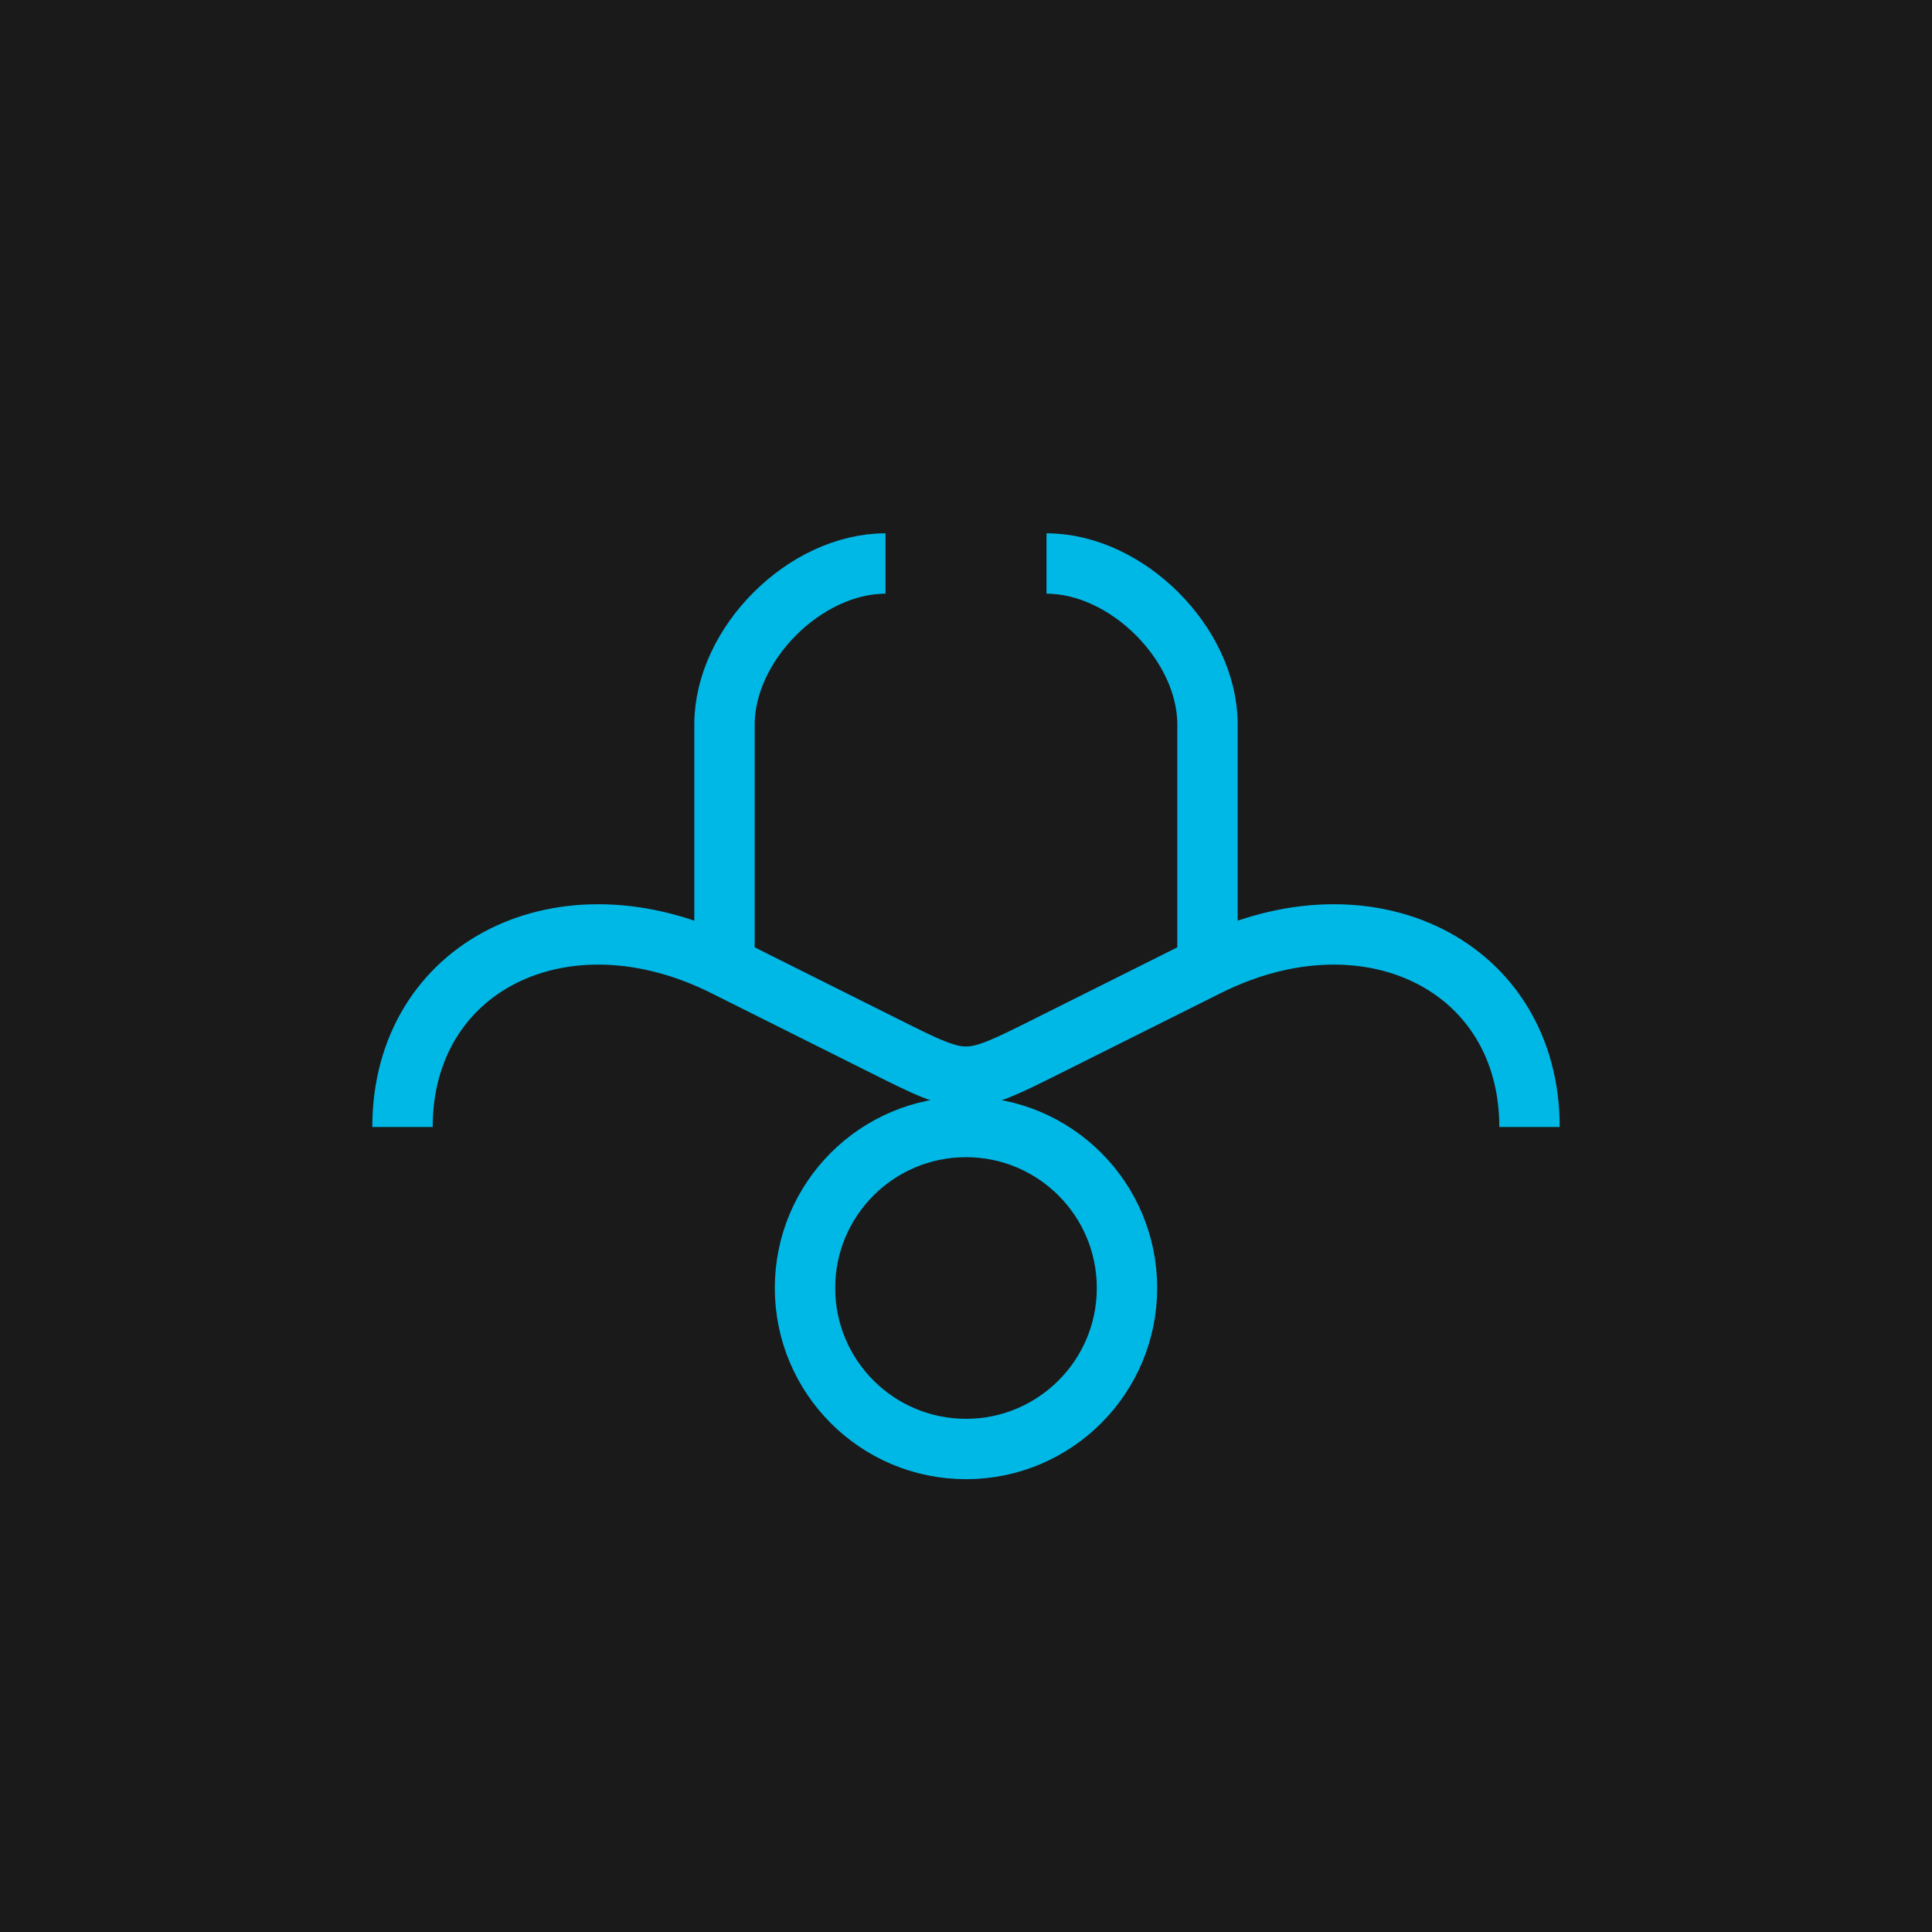
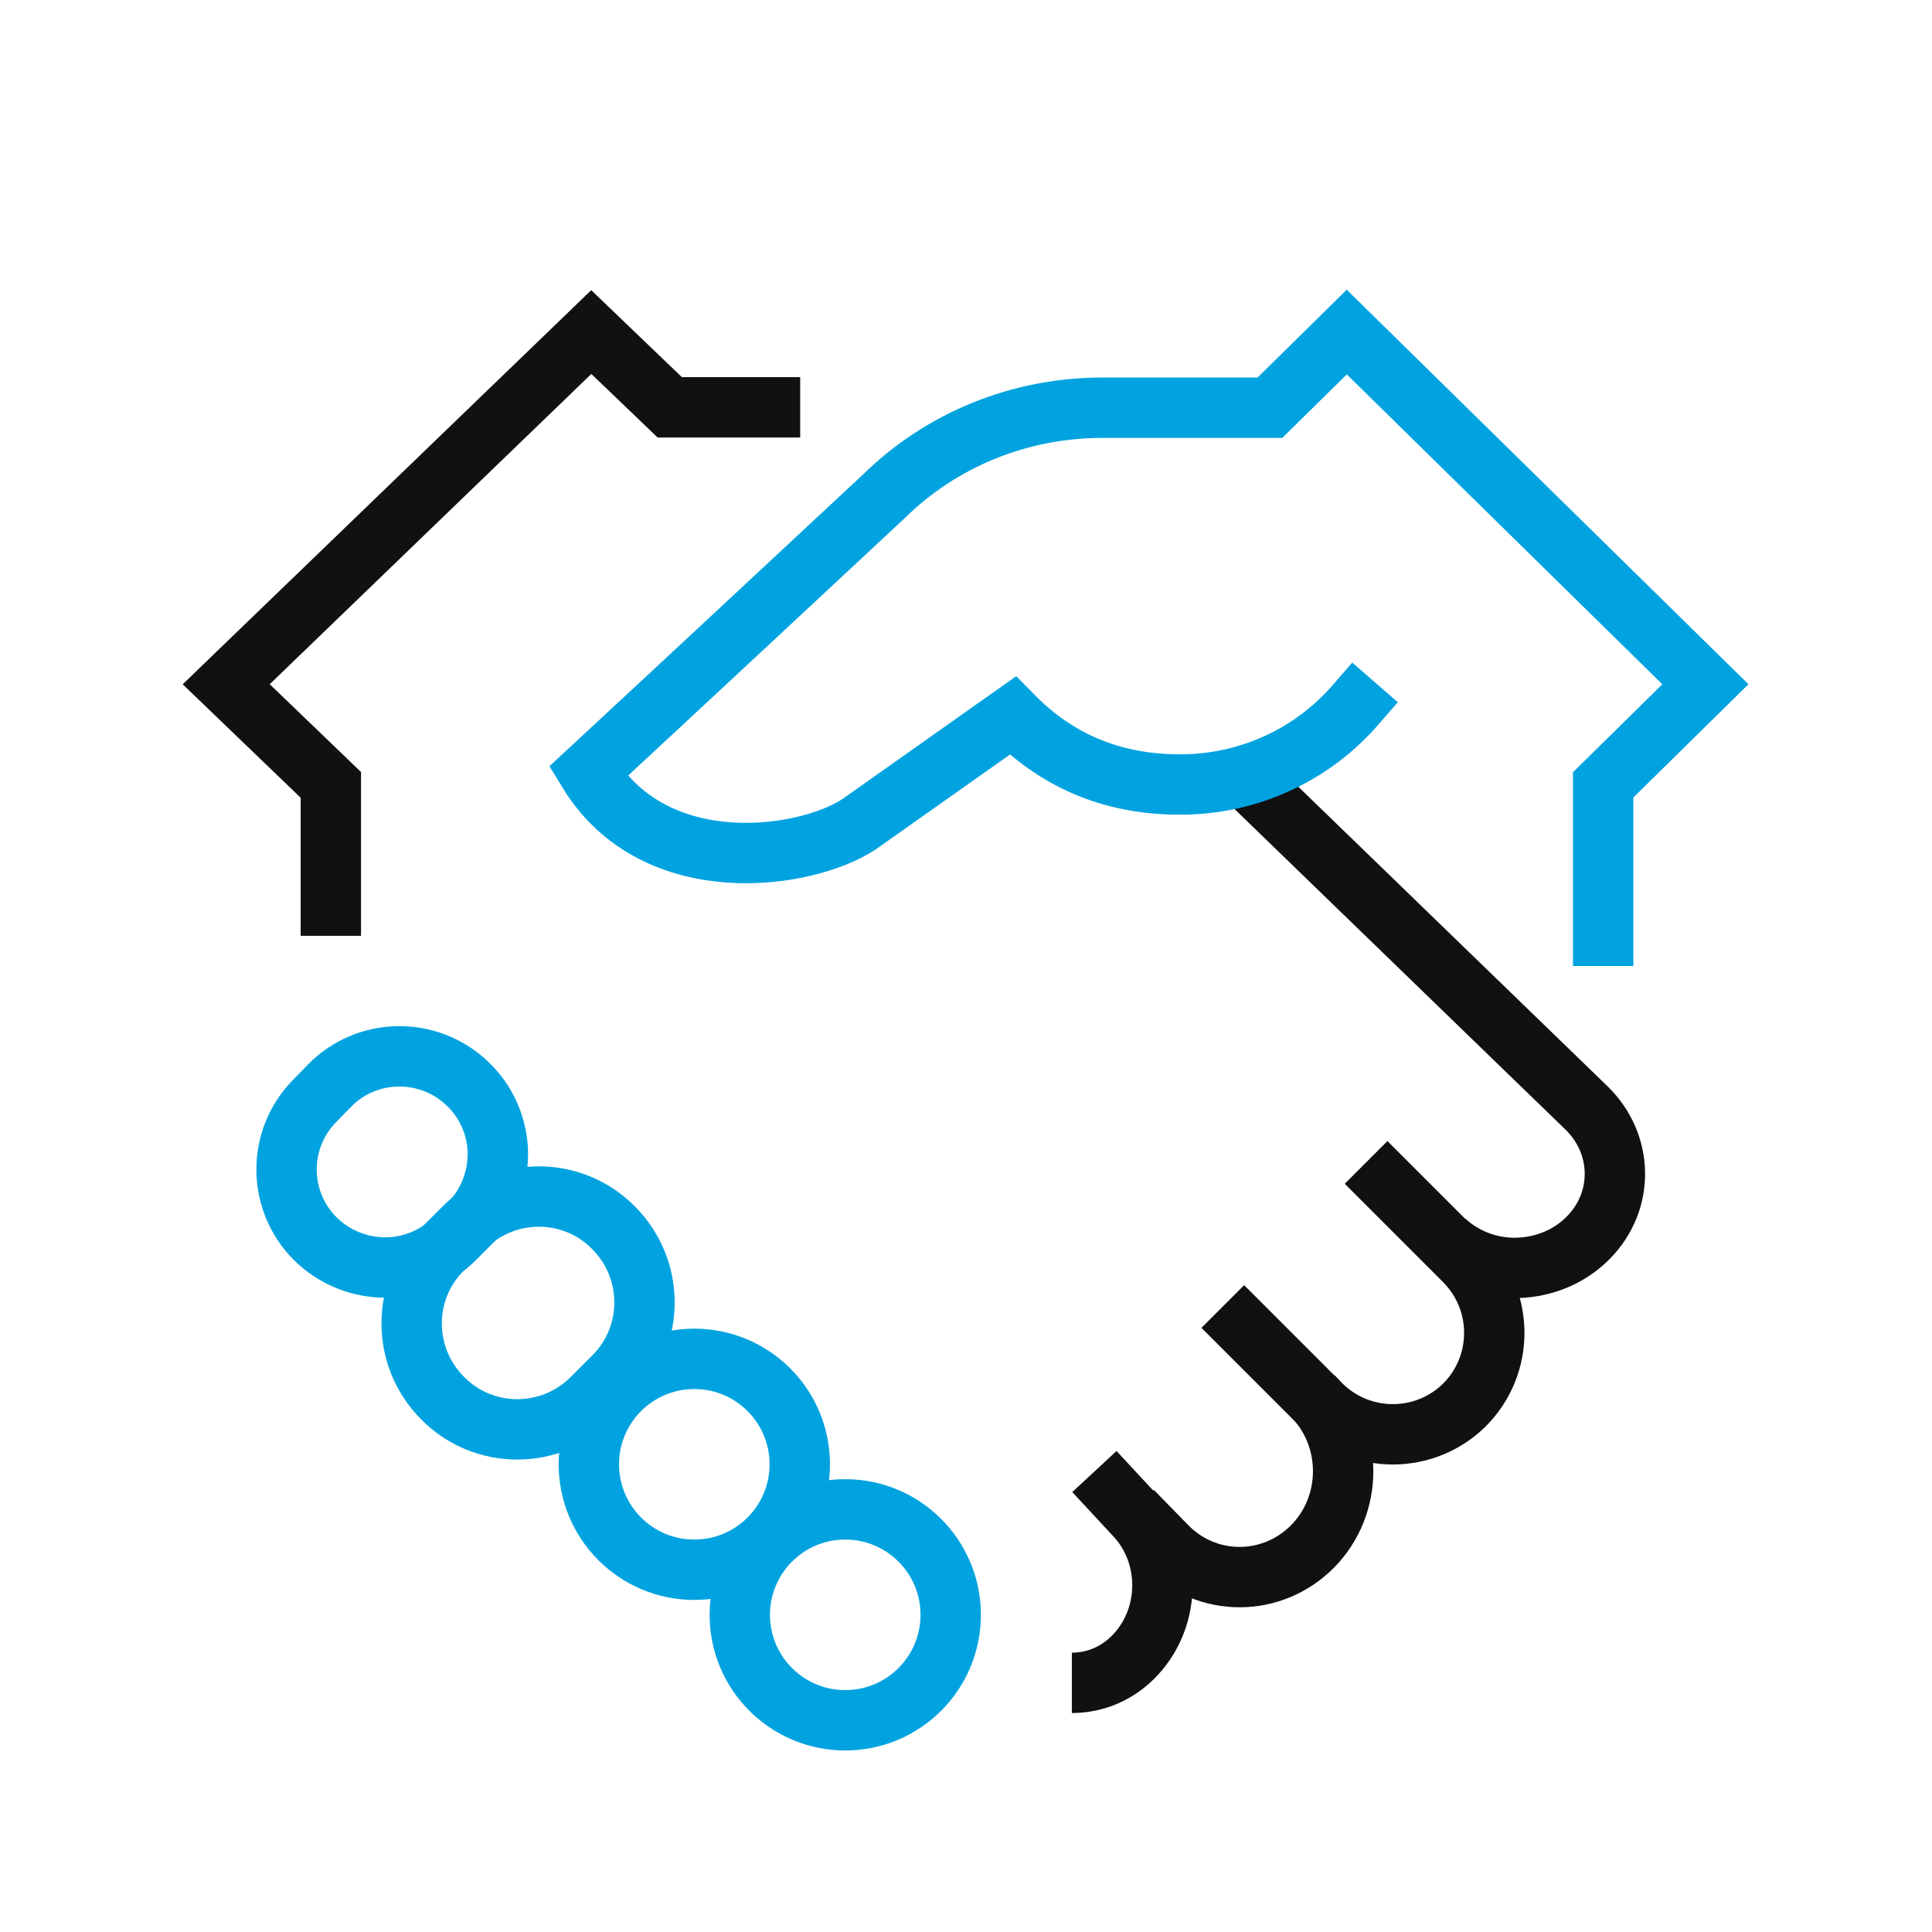
- <svg xmlns="http://www.w3.org/2000/svg" width="48" height="48" viewBox="0 0 48 48" fill="none">
-   <rect width="48" height="48" fill="#1a1a1a" />
-   <path d="M10 28 C10 24 14 22 18 24 L22 26 C24 27 24 27 26 26 L30 24 C34 22 38 24 38 28" stroke="#00b8e6" stroke-width="1.5" fill="none" />
-   <path d="M18 24 L18 18 C18 16 20 14 22 14" stroke="#00b8e6" stroke-width="1.5" fill="none" />
-   <path d="M30 24 L30 18 C30 16 28 14 26 14" stroke="#00b8e6" stroke-width="1.5" fill="none" />
-   <circle cx="24" cy="32" r="4" stroke="#00b8e6" stroke-width="1.5" fill="none" />
+ <svg xmlns="http://www.w3.org/2000/svg" width="48" height="48" viewBox="0 0 48 48">
+   <path d="m35.89,30.82c.48.45,1.14.7,1.81.68.68-.02,1.32-.29,1.78-.77.88-.91.85-2.31-.06-3.2l-8.3-8.04" fill="none" stroke="#111" stroke-miterlimit="10" stroke-width="1.5" />
+   <path d="m32.62,34.69c.48.49.75,1.16.75,1.86s-.27,1.37-.75,1.86c-1.01,1.03-2.64,1.03-3.64,0l-.85-.87" fill="none" stroke="#111" stroke-miterlimit="10" stroke-width="1.5" />
+   <circle cx="17.25" cy="36.38" r="2.62" fill="none" stroke="#00a3e0" stroke-linecap="square" stroke-miterlimit="10" stroke-width="1.5" />
+   <path d="m11.66,30.41l-.37.37c-.47.47-1.12.73-1.79.71-.67-.02-1.3-.31-1.75-.8-.86-.95-.84-2.41.06-3.33l.37-.38c.93-.96,2.47-.98,3.43-.06.48.45.75,1.08.76,1.73,0,.66-.25,1.29-.71,1.75Z" fill="none" stroke="#00a3e0" stroke-linecap="square" stroke-miterlimit="10" stroke-width="1.5" />
+   <circle cx="21" cy="40.12" r="2.62" fill="none" stroke="#00a3e0" stroke-linecap="square" stroke-miterlimit="10" stroke-width="1.5" />
+   <path d="m11,31.03l.53-.53c1.03-1.03,2.69-1.03,3.71,0,1.03,1.03,1.03,2.69,0,3.71l-.53.53c-1.03,1.03-2.69,1.03-3.71,0-1.03-1.03-1.03-2.69,0-3.71Z" fill="none" stroke="#00a3e0" stroke-linecap="square" stroke-miterlimit="10" stroke-width="1.5" />
+   <polyline points="8.22 23.25 8.22 19.5 5.62 17 14.69 8.25 16.64 10.12 19.88 10.12" fill="none" stroke="#111" stroke-miterlimit="10" stroke-width="1.5" />
+   <path d="m27.19,36.56l1.03,1.11c.88.95.88,2.48,0,3.43-.42.46-.99.71-1.59.71" fill="none" stroke="#111" stroke-miterlimit="10" stroke-width="1.5" />
+   <path d="m33.94,28.88l2.45,2.45c.98.99.98,2.58,0,3.57-.99.98-2.58.98-3.57,0l-2.44-2.44" fill="none" stroke="#111" stroke-miterlimit="10" stroke-width="1.5" />
+   <path d="m39.83,23.25v-3.75l2.54-2.5-8.91-8.75-1.91,1.88h-4.17c-2.04,0-3.99.79-5.43,2.21-4.89,4.56-7.34,6.83-7.34,6.83,1.67,2.74,5.41,2.18,6.73,1.31l3.82-2.7c1.17,1.19,2.59,1.73,4.24,1.71,1.65-.02,3.2-.74,4.27-1.97" fill="none" stroke="#00a3e0" stroke-linecap="square" stroke-miterlimit="10" stroke-width="1.5" />
</svg>
